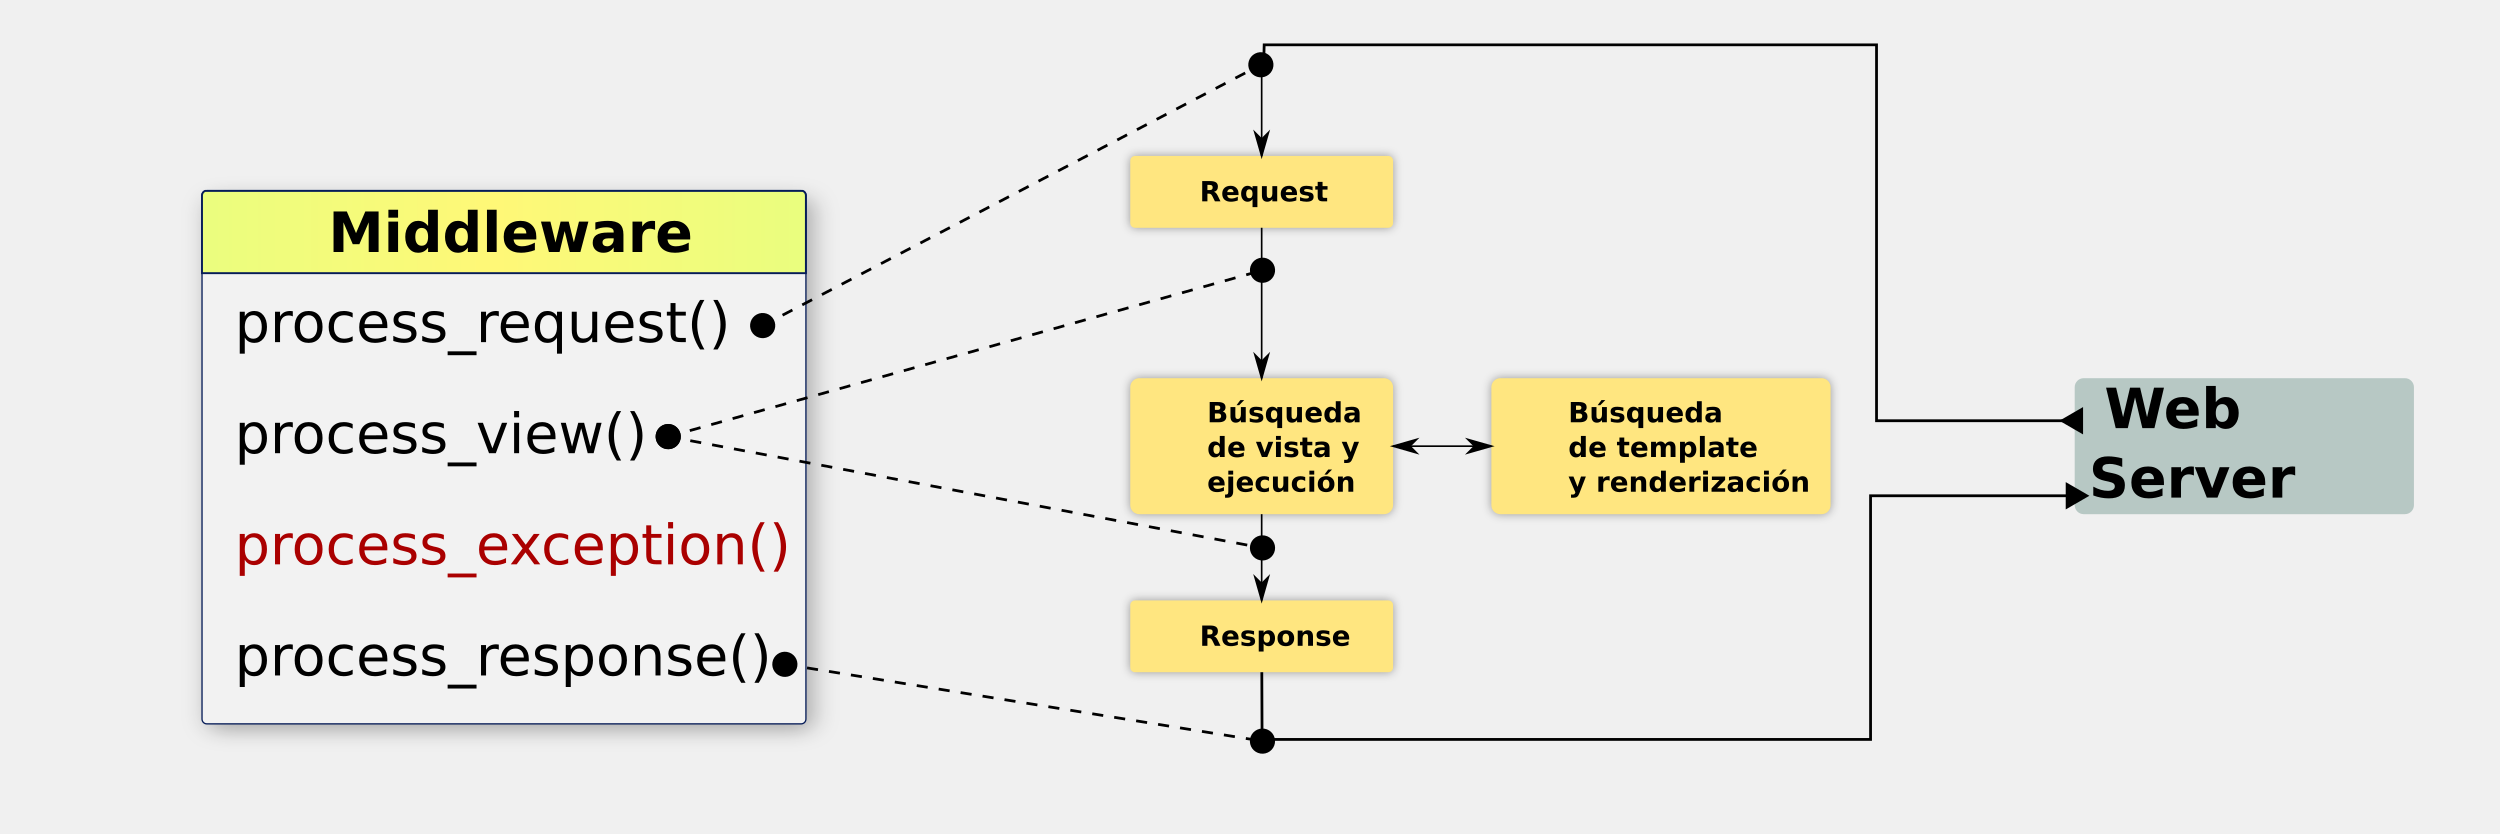
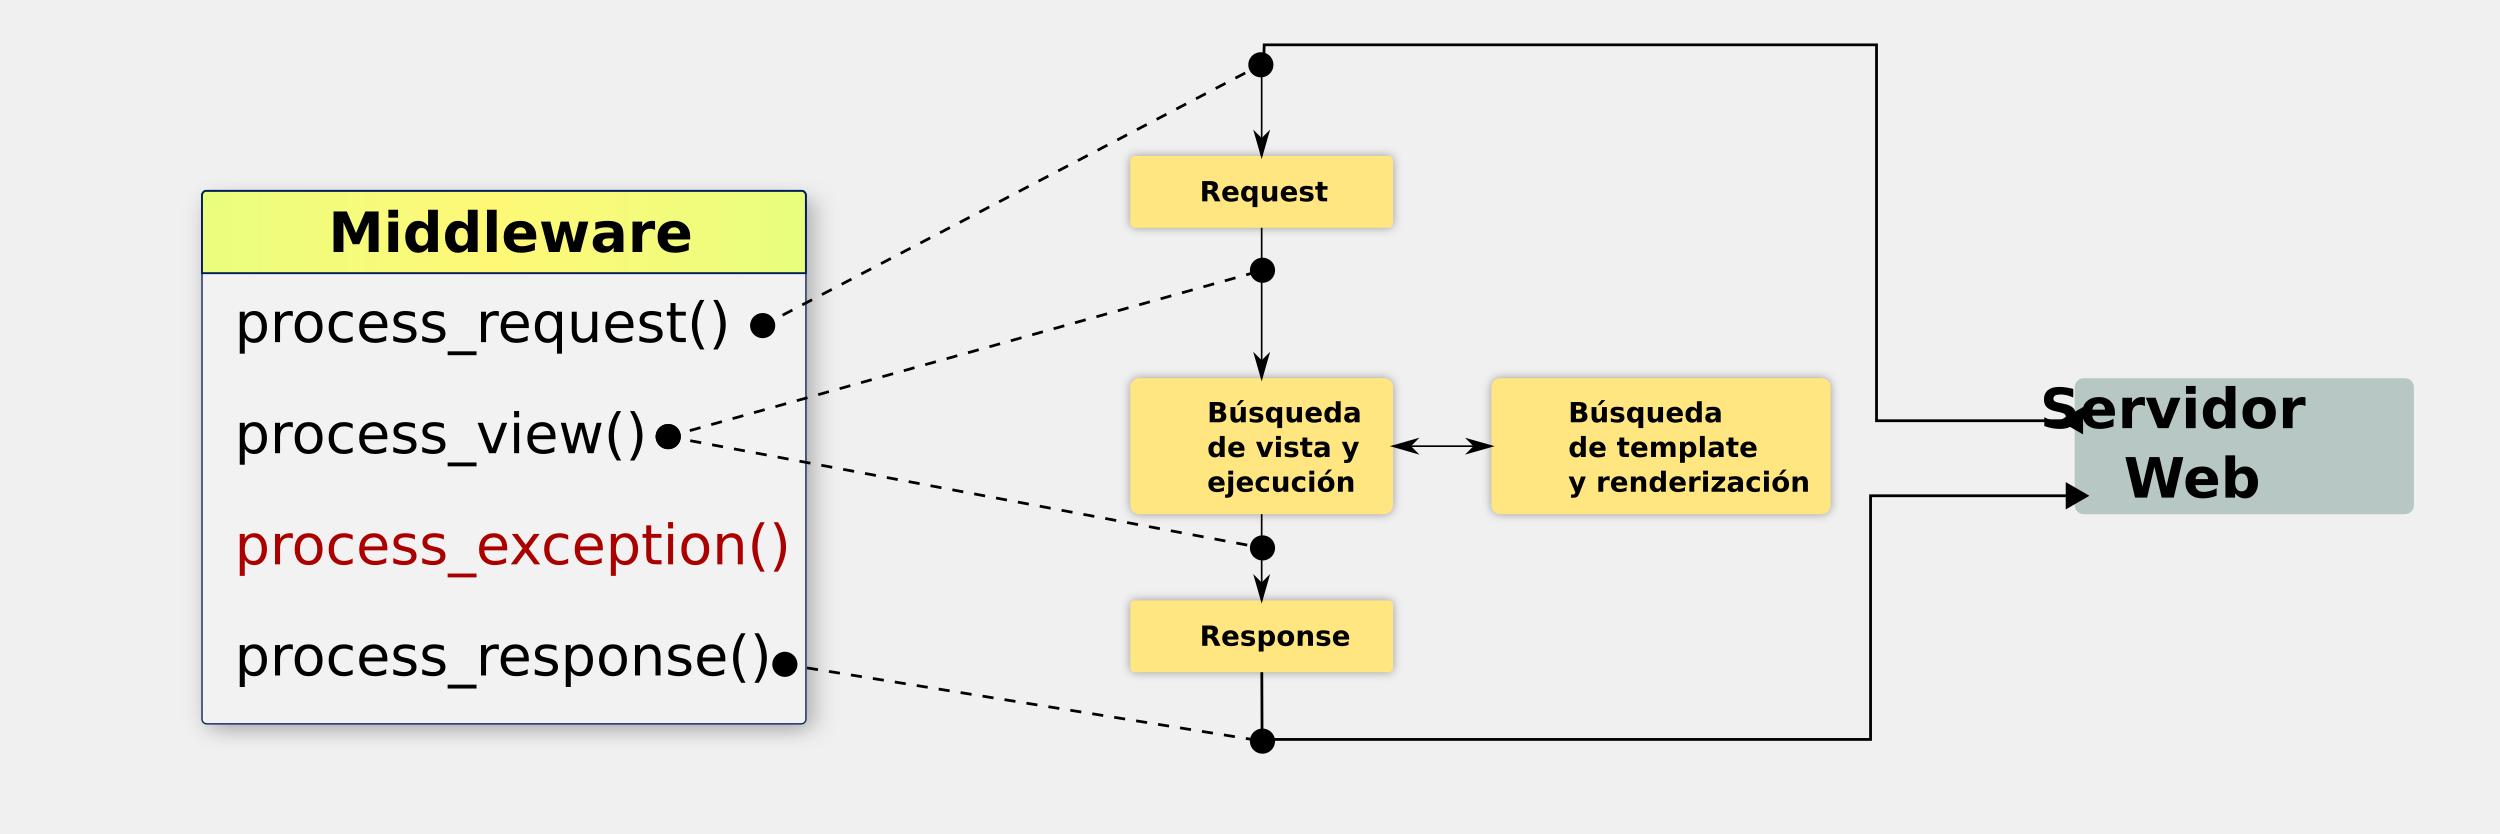
<svg xmlns="http://www.w3.org/2000/svg" xmlns:xlink="http://www.w3.org/1999/xlink" width="900" height="300" id="svg2" version="1.0">
  <defs id="defs4">
    <marker orient="auto" refY="0.0" refX="0.0" id="TriangleOutL" style="overflow:visible">
      <path id="path5483" d="M 5.77,0.0 L -2.88,5.0 L -2.88,-5.0 L 5.77,0.0 z " style="fill-rule:evenodd;stroke:#000000;stroke-width:1.0pt;marker-start:none" transform="scale(0.8)" />
    </marker>
    <marker orient="auto" refY="0.0" refX="0.0" id="DotL" style="overflow:visible">
      <path id="path5402" d="M -2.5,-1.0 C -2.5,1.76 -4.74,4.0 -7.5,4.0 C -10.26,4.0 -12.5,1.76 -12.5,-1.0 C -12.5,-3.76 -10.26,-6.0 -7.5,-6.0 C -4.74,-6.0 -2.5,-3.76 -2.5,-1.0 z " style="fill-rule:evenodd;stroke:#000000;stroke-width:1.0pt;marker-start:none;marker-end:none" transform="scale(0.8) translate(7.4, 1)" />
    </marker>
    <marker orient="auto" refY="0.0" refX="0.0" id="Arrow1Lstart" style="overflow:visible">
      <path id="path5340" d="M 0.0,0.0 L 5.0,-5.0 L -12.5,0.0 L 5.0,5.0 L 0.0,0.0 z " style="fill-rule:evenodd;stroke:#000000;stroke-width:1.0pt;marker-start:none" transform="scale(0.8) translate(12.5,0)" />
    </marker>
    <marker orient="auto" refY="0" refX="0" id="EmptyDiamondL" style="overflow:visible">
      <path id="path3882" d="M 0,-7.071 L -7.071,0 L 0,7.071 L 7.071,0 L 0,-7.071 z" style="fill:#ffffff;fill-rule:evenodd;stroke:#000000;stroke-width:1pt;marker-start:none" transform="scale(0.8,0.8)" />
    </marker>
    <linearGradient id="linearGradient3691">
      <stop style="stop-color:#e5ff80;stop-opacity:1;" offset="0" id="stop3693" />
      <stop style="stop-color:#fff877;stop-opacity:1;" offset="1" id="stop3695" />
    </linearGradient>
    <filter id="filter3749">
      <feGaussianBlur stdDeviation="2.82" id="feGaussianBlur3751" />
    </filter>
    <marker orient="auto" refY="0" refX="0" id="Arrow1Lend" style="overflow:visible">
      <path id="path3778" d="M 0,0 L 5,-5 L -12.5,0 L 5,5 L 0,0 z" style="fill-rule:evenodd;stroke:#000000;stroke-width:1pt;marker-start:none" transform="matrix(-0.8,0,0,-0.8,-10,0)" />
    </marker>
    <marker orient="auto" refY="0" refX="0" id="Arrow2Send" style="overflow:visible">
      <path id="path3808" style="font-size:12px;fill-rule:evenodd;stroke-width:0.625;stroke-linejoin:round" d="M 8.719,4.034 L -2.207,0.016 L 8.719,-4.002 C 6.973,-1.63 6.983,1.616 8.719,4.034 z" transform="matrix(-0.3,0,0,-0.3,0.69,0)" />
    </marker>
    <linearGradient xlink:href="#linearGradient3691" id="linearGradient3923" gradientUnits="userSpaceOnUse" gradientTransform="translate(-48.79037,-1.414214)" spreadMethod="reflect" x1="87.645" y1="97.509" x2="156.7" y2="97.509" />
    <linearGradient xlink:href="#linearGradient3691" id="linearGradient3941" gradientUnits="userSpaceOnUse" gradientTransform="matrix(1.936057,0,0,0.9935077,-124.5573,-73.346)" spreadMethod="reflect" x1="87.645" y1="97.509" x2="156.7" y2="97.509" />
    <filter id="filter12795" x="-0.043" width="1.085" y="-0.156" height="1.312">
      <feGaussianBlur stdDeviation="1.678" id="feGaussianBlur12797" />
-     </filter>
-     <filter id="filter12799">
-       <feGaussianBlur stdDeviation="1.678" id="feGaussianBlur12801" />
-     </filter>
-     <filter id="filter12803">
-       <feGaussianBlur stdDeviation="1.678" id="feGaussianBlur12805" />
-     </filter>
-     <filter id="filter12807" x="-0.043" width="1.085" y="-0.156" height="1.312">
-       <feGaussianBlur stdDeviation="1.678" id="feGaussianBlur12809" />
    </filter>
  </defs>
  <g id="layer1">
    <g id="g3753" transform="translate(183.2754,-340.7115)">
      <rect style="opacity:0.296;fill:#000000;fill-opacity:1;fill-rule:evenodd;stroke:none;stroke-width:0.5;stroke-linecap:butt;stroke-linejoin:miter;marker:none;marker-start:none;marker-mid:none;marker-end:none;stroke-miterlimit:4;stroke-dasharray:none;stroke-dashoffset:0;stroke-opacity:1;visibility:visible;display:inline;overflow:visible;filter:url(#filter3749);enable-background:accumulate" id="rect3699" width="137.612" height="72.656" x="41.098" y="83.199" ry="2.975" />
      <rect ry="2.975" y="81.199" x="39.098" height="72.656" width="137.612" id="rect2385" style="opacity:1;fill:#f2f2f2;fill-opacity:1;fill-rule:evenodd;stroke:#061c58;stroke-width:0.5;stroke-linecap:butt;stroke-linejoin:miter;marker:none;marker-start:none;marker-mid:none;marker-end:none;stroke-miterlimit:4;stroke-dasharray:none;stroke-dashoffset:0;stroke-opacity:1;visibility:visible;display:inline;overflow:visible;enable-background:accumulate" />
      <path id="rect3666" d="M 42.073,81.196 C 40.425,81.196 39.105,82.532 39.105,84.181 L 39.105,110.993 L 176.714,110.993 L 176.714,84.181 C 176.714,82.532 175.378,81.196 173.73,81.196 L 42.073,81.196 z" style="opacity:1;fill:url(#linearGradient3923);fill-opacity:1;fill-rule:evenodd;stroke:#061c58;stroke-width:0.5;stroke-linecap:butt;stroke-linejoin:miter;marker:none;marker-start:none;marker-mid:none;marker-end:none;stroke-miterlimit:4;stroke-dasharray:none;stroke-dashoffset:0;stroke-opacity:1;visibility:visible;display:inline;overflow:visible;enable-background:accumulate" />
    </g>
    <text xml:space="preserve" style="font-size:20px;font-style:normal;font-weight:bold;fill:#000000;fill-opacity:1;stroke:none;stroke-width:1px;stroke-linecap:butt;stroke-linejoin:miter;stroke-opacity:1;font-family:Bitstream Vera Sans;-inkscape-font-specification:Sans Bold" x="259.863" y="-237.435" id="text3671">
      <tspan id="tspan3673" x="259.863" y="-237.435">Form</tspan>
    </text>
    <rect ry="5.989" y="-312.841" x="443.668" height="146.259" width="220.214" id="rect6155" style="fill:#f2f2f2;fill-opacity:1;fill-rule:evenodd;stroke:#061c58;stroke-width:0.897;stroke-linecap:butt;stroke-linejoin:miter;marker:none;marker-start:none;marker-mid:none;marker-end:none;stroke-miterlimit:4;stroke-dasharray:7.179, 7.179;stroke-dashoffset:0;stroke-opacity:1;visibility:visible;display:inline;overflow:visible;enable-background:accumulate" />
    <use x="0" y="0" xlink:href="#g3753" id="use3758" transform="translate(260,3.2273839e-6)" width="900" height="300" />
    <text xml:space="preserve" style="font-size:20px;font-style:normal;font-weight:bold;fill:#000000;fill-opacity:1;stroke:none;stroke-width:1px;stroke-linecap:butt;stroke-linejoin:miter;stroke-opacity:1;font-family:Bitstream Vera Sans;-inkscape-font-specification:Sans Bold" x="525.038" y="-238.745" id="text3760">
      <tspan id="tspan3762" x="525.038" y="-238.745">Field</tspan>
    </text>
    <rect style="fill:#f2f2f2;fill-opacity:1;fill-rule:evenodd;stroke:#061c58;stroke-width:0.897;stroke-linecap:butt;stroke-linejoin:miter;marker:none;marker-start:none;marker-mid:none;marker-end:none;stroke-miterlimit:4;stroke-dasharray:7.179, 7.179;stroke-dashoffset:0;stroke-opacity:1;visibility:visible;display:inline;overflow:visible;enable-background:accumulate" id="rect7227" width="220.214" height="146.259" x="703.668" y="-312.841" ry="5.989" />
    <text xml:space="preserve" style="font-size:20px;font-style:normal;font-weight:normal;fill:#000000;fill-opacity:1;stroke:none;stroke-width:1px;stroke-linecap:butt;stroke-linejoin:miter;stroke-opacity:1;font-family:Bitstream Vera Sans;-inkscape-font-specification:Bitstream Vera Sans" x="755.821" y="-292.432" id="text7229">
      <tspan id="tspan7231" x="755.821" y="-292.432">Generación </tspan>
      <tspan x="755.821" y="-267.432" id="tspan7233">de salida</tspan>
    </text>
    <use x="0" y="0" xlink:href="#use3758" id="use3764" transform="translate(260,3.2273839e-6)" width="900" height="300" />
    <text id="text3766" y="-238.745" x="771.038" style="font-size:20px;font-style:normal;font-weight:bold;fill:#000000;fill-opacity:1;stroke:none;stroke-width:1px;stroke-linecap:butt;stroke-linejoin:miter;stroke-opacity:1;font-family:Bitstream Vera Sans;-inkscape-font-specification:Sans Bold" xml:space="preserve">
      <tspan y="-238.745" x="771.038" id="tspan3768">Widget</tspan>
    </text>
    <path style="fill:none;fill-rule:evenodd;stroke:#000000;stroke-width:1px;stroke-linecap:butt;stroke-linejoin:miter;marker-start:url(#EmptyDiamondL);marker-end:url(#Arrow1Lend);stroke-opacity:1" d="M 361.985,-222.311 L 482.123,-222.311" id="path3770" />
    <path style="fill:none;fill-opacity:1;fill-rule:evenodd;stroke:#000000;stroke-width:1px;stroke-linecap:butt;stroke-linejoin:miter;marker:none;marker-start:url(#Arrow2Send);marker-mid:none;marker-end:url(#Arrow1Lend);stroke-miterlimit:4;stroke-dasharray:none;stroke-dashoffset:0;stroke-opacity:1;visibility:visible;display:inline;overflow:visible;enable-background:accumulate" d="M 621.985,-222.311 L 742.123,-222.311" id="path5602" />
    <text xml:space="preserve" style="font-size:20px;font-style:normal;font-weight:normal;fill:#000000;fill-opacity:1;stroke:none;stroke-width:1px;stroke-linecap:butt;stroke-linejoin:miter;stroke-opacity:1;font-family:Bitstream Vera Sans;-inkscape-font-specification:Bitstream Vera Sans" x="754.131" y="-204.991" id="text5606">
      <tspan id="tspan5608" x="754.131" y="-204.991">render()</tspan>
    </text>
    <text id="text5610" y="-204.991" x="494.131" style="font-size:20px;font-style:normal;font-weight:normal;fill:#000000;fill-opacity:1;stroke:none;stroke-width:1px;stroke-linecap:butt;stroke-linejoin:miter;stroke-opacity:1;font-family:Bitstream Vera Sans;-inkscape-font-specification:Bitstream Vera Sans" xml:space="preserve">
      <tspan y="-204.991" x="494.131" id="tspan5612">clean()</tspan>
    </text>
    <text xml:space="preserve" style="font-size:20px;font-style:normal;font-weight:normal;fill:#000000;fill-opacity:1;stroke:none;stroke-width:1px;stroke-linecap:butt;stroke-linejoin:miter;stroke-opacity:1;font-family:Bitstream Vera Sans;-inkscape-font-specification:Bitstream Vera Sans" x="234.131" y="-204.991" id="text5614">
      <tspan id="tspan5616" x="234.131" y="-204.991">clean()</tspan>
    </text>
    <text id="text7223" y="-284.432" x="497.861" style="font-size:20px;font-style:normal;font-weight:normal;fill:#000000;fill-opacity:1;stroke:none;stroke-width:1px;stroke-linecap:butt;stroke-linejoin:miter;stroke-opacity:1;font-family:Bitstream Vera Sans;-inkscape-font-specification:Bitstream Vera Sans" xml:space="preserve">
      <tspan y="-284.432" x="497.861" id="tspan7225">Validación</tspan>
    </text>
    <rect style="opacity:0.296;fill:#000000;fill-opacity:1;fill-rule:evenodd;stroke:none;stroke-width:0.5;stroke-linecap:butt;stroke-linejoin:miter;marker:none;marker-start:none;marker-mid:none;marker-end:none;stroke-miterlimit:4;stroke-dasharray:none;stroke-dashoffset:0;stroke-opacity:1;visibility:visible;display:inline;overflow:visible;filter:url(#filter3749);enable-background:accumulate" id="rect7329" width="137.612" height="153.774" x="101.146" y="192.198" ry="2.975" transform="matrix(1.583878,0,0,1.24785,-85.4345,-168.6763)" />
    <rect ry="1.718" y="68.622" x="72.729" height="191.967" width="217.403" id="rect7331" style="fill:#f2f2f2;fill-opacity:1;fill-rule:evenodd;stroke:#061c58;stroke-width:0.478;stroke-linecap:butt;stroke-linejoin:miter;marker:none;marker-start:none;marker-mid:none;marker-end:none;stroke-miterlimit:4;stroke-dasharray:none;stroke-dashoffset:0;stroke-opacity:1;visibility:visible;display:inline;overflow:visible;enable-background:accumulate" />
    <path style="fill:url(#linearGradient3941);fill-opacity:1;fill-rule:evenodd;stroke:#061c58;stroke-width:0.693;stroke-linecap:butt;stroke-linejoin:miter;marker:none;marker-start:none;marker-mid:none;marker-end:none;stroke-miterlimit:4;stroke-dasharray:none;stroke-dashoffset:0;stroke-opacity:1;visibility:visible;display:inline;overflow:visible;enable-background:accumulate;opacity:1;color:#000000" d="M 73.875 68.719 C 73.208 68.954 72.719 69.594 72.719 70.344 L 72.719 98.344 L 290.125 98.344 L 290.125 70.344 C 290.125 69.587 289.646 68.949 288.969 68.719 L 73.875 68.719 z " id="rect3937" />
    <text id="text7335" y="90.712" x="118.23" style="font-size:20px;font-style:normal;font-weight:bold;fill:#000000;fill-opacity:1;stroke:none;stroke-width:1px;stroke-linecap:butt;stroke-linejoin:miter;stroke-opacity:1;font-family:Bitstream Vera Sans;-inkscape-font-specification:Sans Bold" xml:space="preserve">
      <tspan y="90.712" x="118.23" id="tspan7337">Middleware</tspan>
    </text>
    <text id="text7339" y="123.156" x="84.498" style="font-size:20px;font-style:normal;font-weight:normal;fill:#000000;fill-opacity:1;stroke:none;stroke-width:1px;stroke-linecap:butt;stroke-linejoin:miter;stroke-opacity:1;font-family:Bitstream Vera Sans;-inkscape-font-specification:Bitstream Vera Sans" xml:space="preserve">
      <tspan y="123.156" x="84.498" id="tspan7341">process_request()</tspan>
    </text>
    <use x="0" y="0" xlink:href="#g3753" id="use8963" transform="translate(258,124)" width="900" height="300" />
    <text id="text8965" y="-114.745" x="515.038" style="font-size:20px;font-style:normal;font-weight:bold;fill:#000000;fill-opacity:1;stroke:none;stroke-width:1px;stroke-linecap:butt;stroke-linejoin:miter;stroke-opacity:1;font-family:Bitstream Vera Sans;-inkscape-font-specification:Sans Bold" xml:space="preserve">
      <tspan y="-114.745" x="515.038" id="tspan8967">Model</tspan>
    </text>
    <text id="text8969" y="-82.991" x="496.131" style="font-size:20px;font-style:normal;font-weight:normal;fill:#000000;fill-opacity:1;stroke:none;stroke-width:1px;stroke-linecap:butt;stroke-linejoin:miter;stroke-opacity:1;font-family:Bitstream Vera Sans;-inkscape-font-specification:Bitstream Vera Sans" xml:space="preserve">
      <tspan y="-82.991" x="496.131" id="tspan8971">save()</tspan>
    </text>
    <g id="g11675" transform="matrix(0.9371357,-0.3489651,0.3489651,0.9371357,57.50558,-220.4398)">
      <g transform="matrix(0.428493,0.6531181,-0.6531181,0.428493,405.9543,-146.4808)" id="g10600">
        <path style="fill:none;fill-opacity:1;fill-rule:evenodd;stroke:#000000;stroke-width:1px;stroke-linecap:butt;stroke-linejoin:miter;marker:none;marker-start:url(#Arrow2Send);marker-mid:none;marker-end:none;stroke-miterlimit:4;stroke-dashoffset:0;stroke-opacity:1;visibility:visible;display:inline;overflow:visible;enable-background:accumulate" d="M 292.275,352.057 L 271.529,397.775 L 321.734,397.775" id="path8975" />
        <path style="fill:none;fill-opacity:1;fill-rule:evenodd;stroke:#000000;stroke-width:1px;stroke-linecap:butt;stroke-linejoin:miter;marker:none;marker-start:url(#Arrow2Send);marker-mid:none;marker-end:none;stroke-miterlimit:4;stroke-dashoffset:0;stroke-opacity:1;visibility:visible;display:inline;overflow:visible;enable-background:accumulate" d="M 287.062,363.594 L 271.531,397.781 L 307.406,397.781 C 307.365,386.112 302.117,374.595 292.156,366.938 C 290.516,365.677 288.823,364.556 287.062,363.594 z" id="path9514" />
        <path style="opacity:1;fill:#1a1a1a;fill-opacity:1;fill-rule:evenodd;stroke:#000000;stroke-width:0.192px;stroke-linecap:butt;stroke-linejoin:miter;marker:none;marker-start:url(#Arrow2Send);marker-mid:none;marker-end:none;stroke-miterlimit:4;stroke-dasharray:none;stroke-dashoffset:0;stroke-opacity:1;visibility:visible;display:inline;overflow:visible;enable-background:accumulate" d="M 294.25,368.656 C 288.551,373.204 285.981,379.698 288.406,384.688 C 291.042,390.11 298.711,391.979 306.469,389.469 C 304.742,381.645 300.623,374.292 294.25,368.656 z" id="path10056" />
      </g>
      <path id="path10605" d="M 286.5,208.5 L 343.751,231.063" style="fill:none;fill-rule:evenodd;stroke:#000000;stroke-width:1;stroke-linecap:butt;stroke-linejoin:miter;marker-mid:none;marker-end:url(#Arrow1Lend);stroke-miterlimit:4;stroke-dasharray:2, 1;stroke-dashoffset:0;stroke-opacity:1" />
    </g>
    <text xml:space="preserve" style="font-size:20px;font-style:normal;font-weight:normal;fill:#000000;fill-opacity:1;stroke:none;stroke-width:1px;stroke-linecap:butt;stroke-linejoin:miter;stroke-opacity:1;font-family:Bitstream Vera Sans;-inkscape-font-specification:Bitstream Vera Sans" x="84.498" y="163.156" id="text3925">
      <tspan id="tspan3927" x="84.498" y="163.156">process_view()</tspan>
    </text>
    <text id="text3929" y="203.156" x="84.498" style="font-size:20px;font-style:normal;font-weight:normal;fill:#aa0000;fill-opacity:1;stroke:none;stroke-width:1px;stroke-linecap:butt;stroke-linejoin:miter;stroke-opacity:1;font-family:Bitstream Vera Sans;-inkscape-font-specification:Bitstream Vera Sans" xml:space="preserve">
      <tspan y="203.156" x="84.498" id="tspan3931">process_exception()</tspan>
    </text>
    <text xml:space="preserve" style="font-size:20px;font-style:normal;font-weight:normal;fill:#000000;fill-opacity:1;stroke:none;stroke-width:1px;stroke-linecap:butt;stroke-linejoin:miter;stroke-opacity:1;font-family:Bitstream Vera Sans;-inkscape-font-specification:Bitstream Vera Sans" x="84.498" y="243.156" id="text3933">
      <tspan id="tspan3935" x="84.498" y="243.156">process_response()</tspan>
    </text>
    <path id="rect12755" style="opacity:0.37;fill:#000000;fill-opacity:1;fill-rule:nonzero;stroke:none;stroke-width:1px;stroke-linecap:butt;stroke-linejoin:miter;stroke-miterlimit:4;stroke-dashoffset:0;stroke-opacity:1;marker:none;marker-start:none;marker-mid:none;marker-end:none;visibility:visible;display:inline;overflow:visible;filter:url(#filter12795);enable-background:accumulate" d="M 408.608,56.142 L 499.793,56.142 C 500.745,56.142 501.511,56.908 501.511,57.859 L 501.511,80.28 C 501.511,81.231 500.745,81.998 499.793,81.998 L 408.608,81.998 C 407.656,81.998 406.89,81.231 406.89,80.28 L 406.89,57.859 C 406.89,56.908 407.656,56.142 408.608,56.142 zM 410.143,136.142 L 498.258,136.142 C 500.06,136.142 501.511,137.592 501.511,139.394 L 501.511,181.85 C 501.511,183.652 500.06,185.103 498.258,185.103 L 410.143,185.103 C 408.341,185.103 406.89,183.652 406.89,181.85 L 406.89,139.394 C 406.89,137.592 408.341,136.142 410.143,136.142 zM 540.143,136.142 L 655.765,136.142 C 657.566,136.142 659.017,137.592 659.017,139.394 L 659.017,181.85 C 659.017,183.652 657.566,185.103 655.765,185.103 L 540.143,185.103 C 538.341,185.103 536.89,183.652 536.89,181.85 L 536.89,139.394 C 536.89,137.592 538.341,136.142 540.143,136.142 zM 408.608,216.142 L 499.793,216.142 C 500.745,216.142 501.511,216.908 501.511,217.859 L 501.511,240.28 C 501.511,241.231 500.745,241.998 499.793,241.998 L 408.608,241.998 C 407.656,241.998 406.89,241.231 406.89,240.28 L 406.89,217.859 C 406.89,216.908 407.656,216.142 408.608,216.142 z" />
    <rect style="opacity:1;fill:#ffe680;fill-opacity:1;fill-rule:nonzero;stroke:none;stroke-width:1px;stroke-linecap:butt;stroke-linejoin:miter;marker:none;marker-start:none;marker-mid:none;marker-end:none;stroke-miterlimit:4;stroke-dasharray:none;stroke-dashoffset:0;stroke-opacity:1;visibility:visible;display:inline;overflow:visible;enable-background:accumulate" id="rect3977" width="94.621" height="25.856" x="406.89" y="56.142" ry="1.718" />
    <text xml:space="preserve" style="font-size:10px;font-style:normal;font-variant:normal;font-weight:bold;font-stretch:normal;text-indent:0;text-align:start;text-decoration:none;line-height:normal;letter-spacing:normal;word-spacing:normal;text-transform:none;direction:ltr;block-progression:tb;writing-mode:lr-tb;text-anchor:start;opacity:1;fill:#000000;fill-opacity:1;fill-rule:nonzero;stroke:none;stroke-width:1px;stroke-linecap:butt;stroke-linejoin:miter;marker:none;marker-start:none;marker-mid:none;marker-end:none;stroke-miterlimit:4;stroke-dasharray:none;stroke-dashoffset:0;stroke-opacity:1;visibility:visible;display:inline;overflow:visible;enable-background:accumulate;font-family:Bitstream Vera Sans;-inkscape-font-specification:Sans Bold" x="431.872" y="72.484" id="text3952">
      <tspan id="tspan3954" x="431.872" y="72.484">Request</tspan>
    </text>
    <rect ry="3.253" y="136.142" x="406.89" height="48.961" width="94.621" id="rect3979" style="opacity:1;fill:#ffe680;fill-opacity:1;fill-rule:nonzero;stroke:none;stroke-width:1px;stroke-linecap:butt;stroke-linejoin:miter;marker:none;marker-start:none;marker-mid:none;marker-end:none;stroke-miterlimit:4;stroke-dasharray:none;stroke-dashoffset:0;stroke-opacity:1;visibility:visible;display:inline;overflow:visible;enable-background:accumulate" />
    <text id="text3958" y="152.025" x="434.565" style="font-size:10px;font-style:normal;font-weight:bold;fill:#000000;fill-opacity:1;stroke:none;stroke-width:1px;stroke-linecap:butt;stroke-linejoin:miter;stroke-opacity:1;font-family:Bitstream Vera Sans;-inkscape-font-specification:Sans Bold" xml:space="preserve">
      <tspan y="152.025" x="434.565" id="tspan3960" style="font-weight:bold">Búsqueda</tspan>
      <tspan y="164.525" x="434.565" id="tspan3964" style="font-weight:bold">de vista y</tspan>
      <tspan y="177.025" x="434.565" id="tspan3966" style="font-weight:bold">ejecución</tspan>
    </text>
    <rect style="opacity:1;fill:#ffe680;fill-opacity:1;fill-rule:nonzero;stroke:none;stroke-width:1px;stroke-linecap:butt;stroke-linejoin:miter;marker:none;marker-start:none;marker-mid:none;marker-end:none;stroke-miterlimit:4;stroke-dasharray:none;stroke-dashoffset:0;stroke-opacity:1;visibility:visible;display:inline;overflow:visible;enable-background:accumulate" id="rect3997" width="122.127" height="48.961" x="536.89" y="136.142" ry="3.253" />
    <text xml:space="preserve" style="font-size:10px;font-style:normal;font-weight:bold;fill:#000000;fill-opacity:1;stroke:none;stroke-width:1px;stroke-linecap:butt;stroke-linejoin:miter;stroke-opacity:1;font-family:Bitstream Vera Sans;-inkscape-font-specification:Sans Bold" x="564.565" y="152.025" id="text3999">
      <tspan style="font-weight:bold" id="tspan4005" x="564.565" y="152.025">Búsqueda</tspan>
      <tspan style="font-weight:bold" x="564.565" y="164.525" id="tspan4012">de template</tspan>
      <tspan style="font-weight:bold" x="564.565" y="177.025" id="tspan4014">y renderización</tspan>
    </text>
    <path style="opacity:1;fill:none;fill-opacity:1;fill-rule:evenodd;stroke:#000000;stroke-width:0.6;stroke-linecap:butt;stroke-linejoin:miter;marker:none;marker-start:none;marker-mid:none;marker-end:url(#Arrow1Lend);stroke-miterlimit:4;stroke-dasharray:none;stroke-dashoffset:0;stroke-opacity:1;visibility:visible;display:inline;overflow:visible;enable-background:accumulate" d="M 454.2,81.998 L 454.2,136.142" id="path4016" />
    <path style="fill:none;fill-rule:evenodd;stroke:#000000;stroke-width:0.6;stroke-linecap:butt;stroke-linejoin:miter;marker-start:url(#Arrow1Lstart);marker-end:url(#Arrow1Lend);stroke-miterlimit:4;stroke-dasharray:none;stroke-opacity:1" d="M 501.511,160.622 L 536.89,160.622" id="path4018" />
    <path style="fill:none;fill-rule:evenodd;stroke:#000000;stroke-width:1;stroke-linecap:butt;stroke-linejoin:miter;stroke-opacity:1;marker-start:url(#DotL);marker-end:url(#DotL);marker-mid:none;stroke-miterlimit:4;stroke-dasharray:4,4;stroke-dashoffset:0" d="M 274.631,117.172 L 453.985,23.282" id="path6133" />
    <path id="path7754" d="M 240.631,157.172 L 454.578,97.267" style="fill:none;fill-rule:evenodd;stroke:#000000;stroke-width:1;stroke-linecap:butt;stroke-linejoin:miter;marker-start:url(#DotL);marker-mid:none;marker-end:url(#DotL);stroke-miterlimit:4;stroke-dasharray:4, 4;stroke-dashoffset:0;stroke-opacity:1" />
    <path id="path7756" d="M 454.2,19.998 L 454.2,56.142" style="opacity:1;fill:none;fill-opacity:1;fill-rule:evenodd;stroke:#000000;stroke-width:0.6;stroke-linecap:butt;stroke-linejoin:miter;marker:none;marker-start:none;marker-mid:none;marker-end:url(#Arrow1Lend);stroke-miterlimit:4;stroke-dasharray:none;stroke-dashoffset:0;stroke-opacity:1;visibility:visible;display:inline;overflow:visible;enable-background:accumulate" />
    <rect ry="1.718" y="216.142" x="406.89" height="25.856" width="94.621" id="rect7758" style="opacity:1;fill:#ffe680;fill-opacity:1;fill-rule:nonzero;stroke:none;stroke-width:1px;stroke-linecap:butt;stroke-linejoin:miter;marker:none;marker-start:none;marker-mid:none;marker-end:none;stroke-miterlimit:4;stroke-dasharray:none;stroke-dashoffset:0;stroke-opacity:1;visibility:visible;display:inline;overflow:visible;enable-background:accumulate" />
    <text id="text7760" y="232.484" x="431.872" style="font-size:10px;font-style:normal;font-variant:normal;font-weight:bold;font-stretch:normal;text-indent:0;text-align:start;text-decoration:none;line-height:normal;letter-spacing:normal;word-spacing:normal;text-transform:none;direction:ltr;block-progression:tb;writing-mode:lr-tb;text-anchor:start;opacity:1;fill:#000000;fill-opacity:1;fill-rule:nonzero;stroke:none;stroke-width:1px;stroke-linecap:butt;stroke-linejoin:miter;marker:none;marker-start:none;marker-mid:none;marker-end:none;stroke-miterlimit:4;stroke-dasharray:none;stroke-dashoffset:0;stroke-opacity:1;visibility:visible;display:inline;overflow:visible;enable-background:accumulate;font-family:Bitstream Vera Sans;-inkscape-font-specification:Sans Bold" xml:space="preserve">
      <tspan y="232.484" x="431.872" id="tspan7762">Response</tspan>
    </text>
    <path style="fill:none;fill-rule:evenodd;stroke:#000000;stroke-width:0.6;stroke-linecap:butt;stroke-linejoin:miter;stroke-opacity:1;opacity:1;color:#000000;fill-opacity:1;marker:none;marker-start:none;marker-mid:none;marker-end:url(#Arrow1Lend);stroke-miterlimit:4;stroke-dasharray:none;stroke-dashoffset:0;visibility:visible;display:inline;overflow:visible;enable-background:accumulate" d="M 454.2,185.103 L 454.2,216.142" id="path7764" />
    <path style="fill:none;fill-rule:evenodd;stroke:#000000;stroke-width:1;stroke-linecap:butt;stroke-linejoin:miter;marker-start:url(#DotL);marker-mid:none;marker-end:url(#DotL);stroke-miterlimit:4;stroke-dasharray:4, 4;stroke-dashoffset:0;stroke-opacity:1" d="M 240.631,157.172 L 454.578,197.267" id="path7768" />
    <path style="fill:none;fill-rule:evenodd;stroke:#000000;stroke-width:1px;stroke-linecap:butt;stroke-linejoin:miter;stroke-opacity:1;display:inline" d="M 454.252,241.998 L 454.346,265.768" id="path7770" />
    <path id="path7772" d="M 282.631,239.172 L 454.566,266.819" style="fill:none;fill-rule:evenodd;stroke:#000000;stroke-width:1;stroke-linecap:butt;stroke-linejoin:miter;marker-start:url(#DotL);marker-mid:none;marker-end:url(#DotL);stroke-miterlimit:4;stroke-dasharray:4, 4;stroke-dashoffset:0;stroke-opacity:1" />
    <rect ry="3.253" y="136.142" x="746.89" height="48.961" width="122.127" id="rect8854" style="opacity:1;fill:#b7c8c4;fill-opacity:1;fill-rule:nonzero;stroke:none;stroke-width:1px;stroke-linecap:butt;stroke-linejoin:miter;marker:none;marker-start:none;marker-mid:none;marker-end:none;stroke-miterlimit:4;stroke-dasharray:none;stroke-dashoffset:0;stroke-opacity:1;visibility:visible;display:inline;overflow:visible;enable-background:accumulate" />
    <path style="fill:none;fill-rule:evenodd;stroke:#000000;stroke-width:1px;stroke-linecap:butt;stroke-linejoin:miter;stroke-opacity:1;marker-mid:none;marker-start:url(#TriangleOutL)" d="M 747.066,151.467 L 675.55,151.467 L 675.55,16.137 L 455.1,16.137 L 454.938,22.784" id="path8856" />
    <path style="fill:none;fill-rule:evenodd;stroke:#000000;stroke-width:1px;stroke-linecap:butt;stroke-linejoin:miter;stroke-opacity:1;marker-end:url(#TriangleOutL)" d="M 454.569,266.193 L 673.401,266.193 L 673.401,178.477 L 746.497,178.477" id="path11591" />
    <text xml:space="preserve" style="font-size:20px;font-style:normal;font-weight:bold;fill:#000000;fill-opacity:1;stroke:none;stroke-width:1px;stroke-linecap:butt;stroke-linejoin:miter;stroke-opacity:1;font-family:Bitstream Vera Sans;-inkscape-font-specification:Sans Bold" x="806.579" y="154.135" id="text12683">
-       <tspan id="tspan12685" x="806.579" y="154.135" style="text-align:center;text-anchor:middle">Web</tspan>
-       <tspan x="806.579" y="179.135" id="tspan12687" style="text-align:center;text-anchor:middle">Server</tspan>
+       <tspan id="tspan12685" x="806.579" y="154.135" style="text-align:center;text-anchor:middle">Servidor</tspan>
+       <tspan x="806.579" y="179.135" id="tspan12687" style="text-align:center;text-anchor:middle">Web</tspan>
    </text>
  </g>
</svg>
